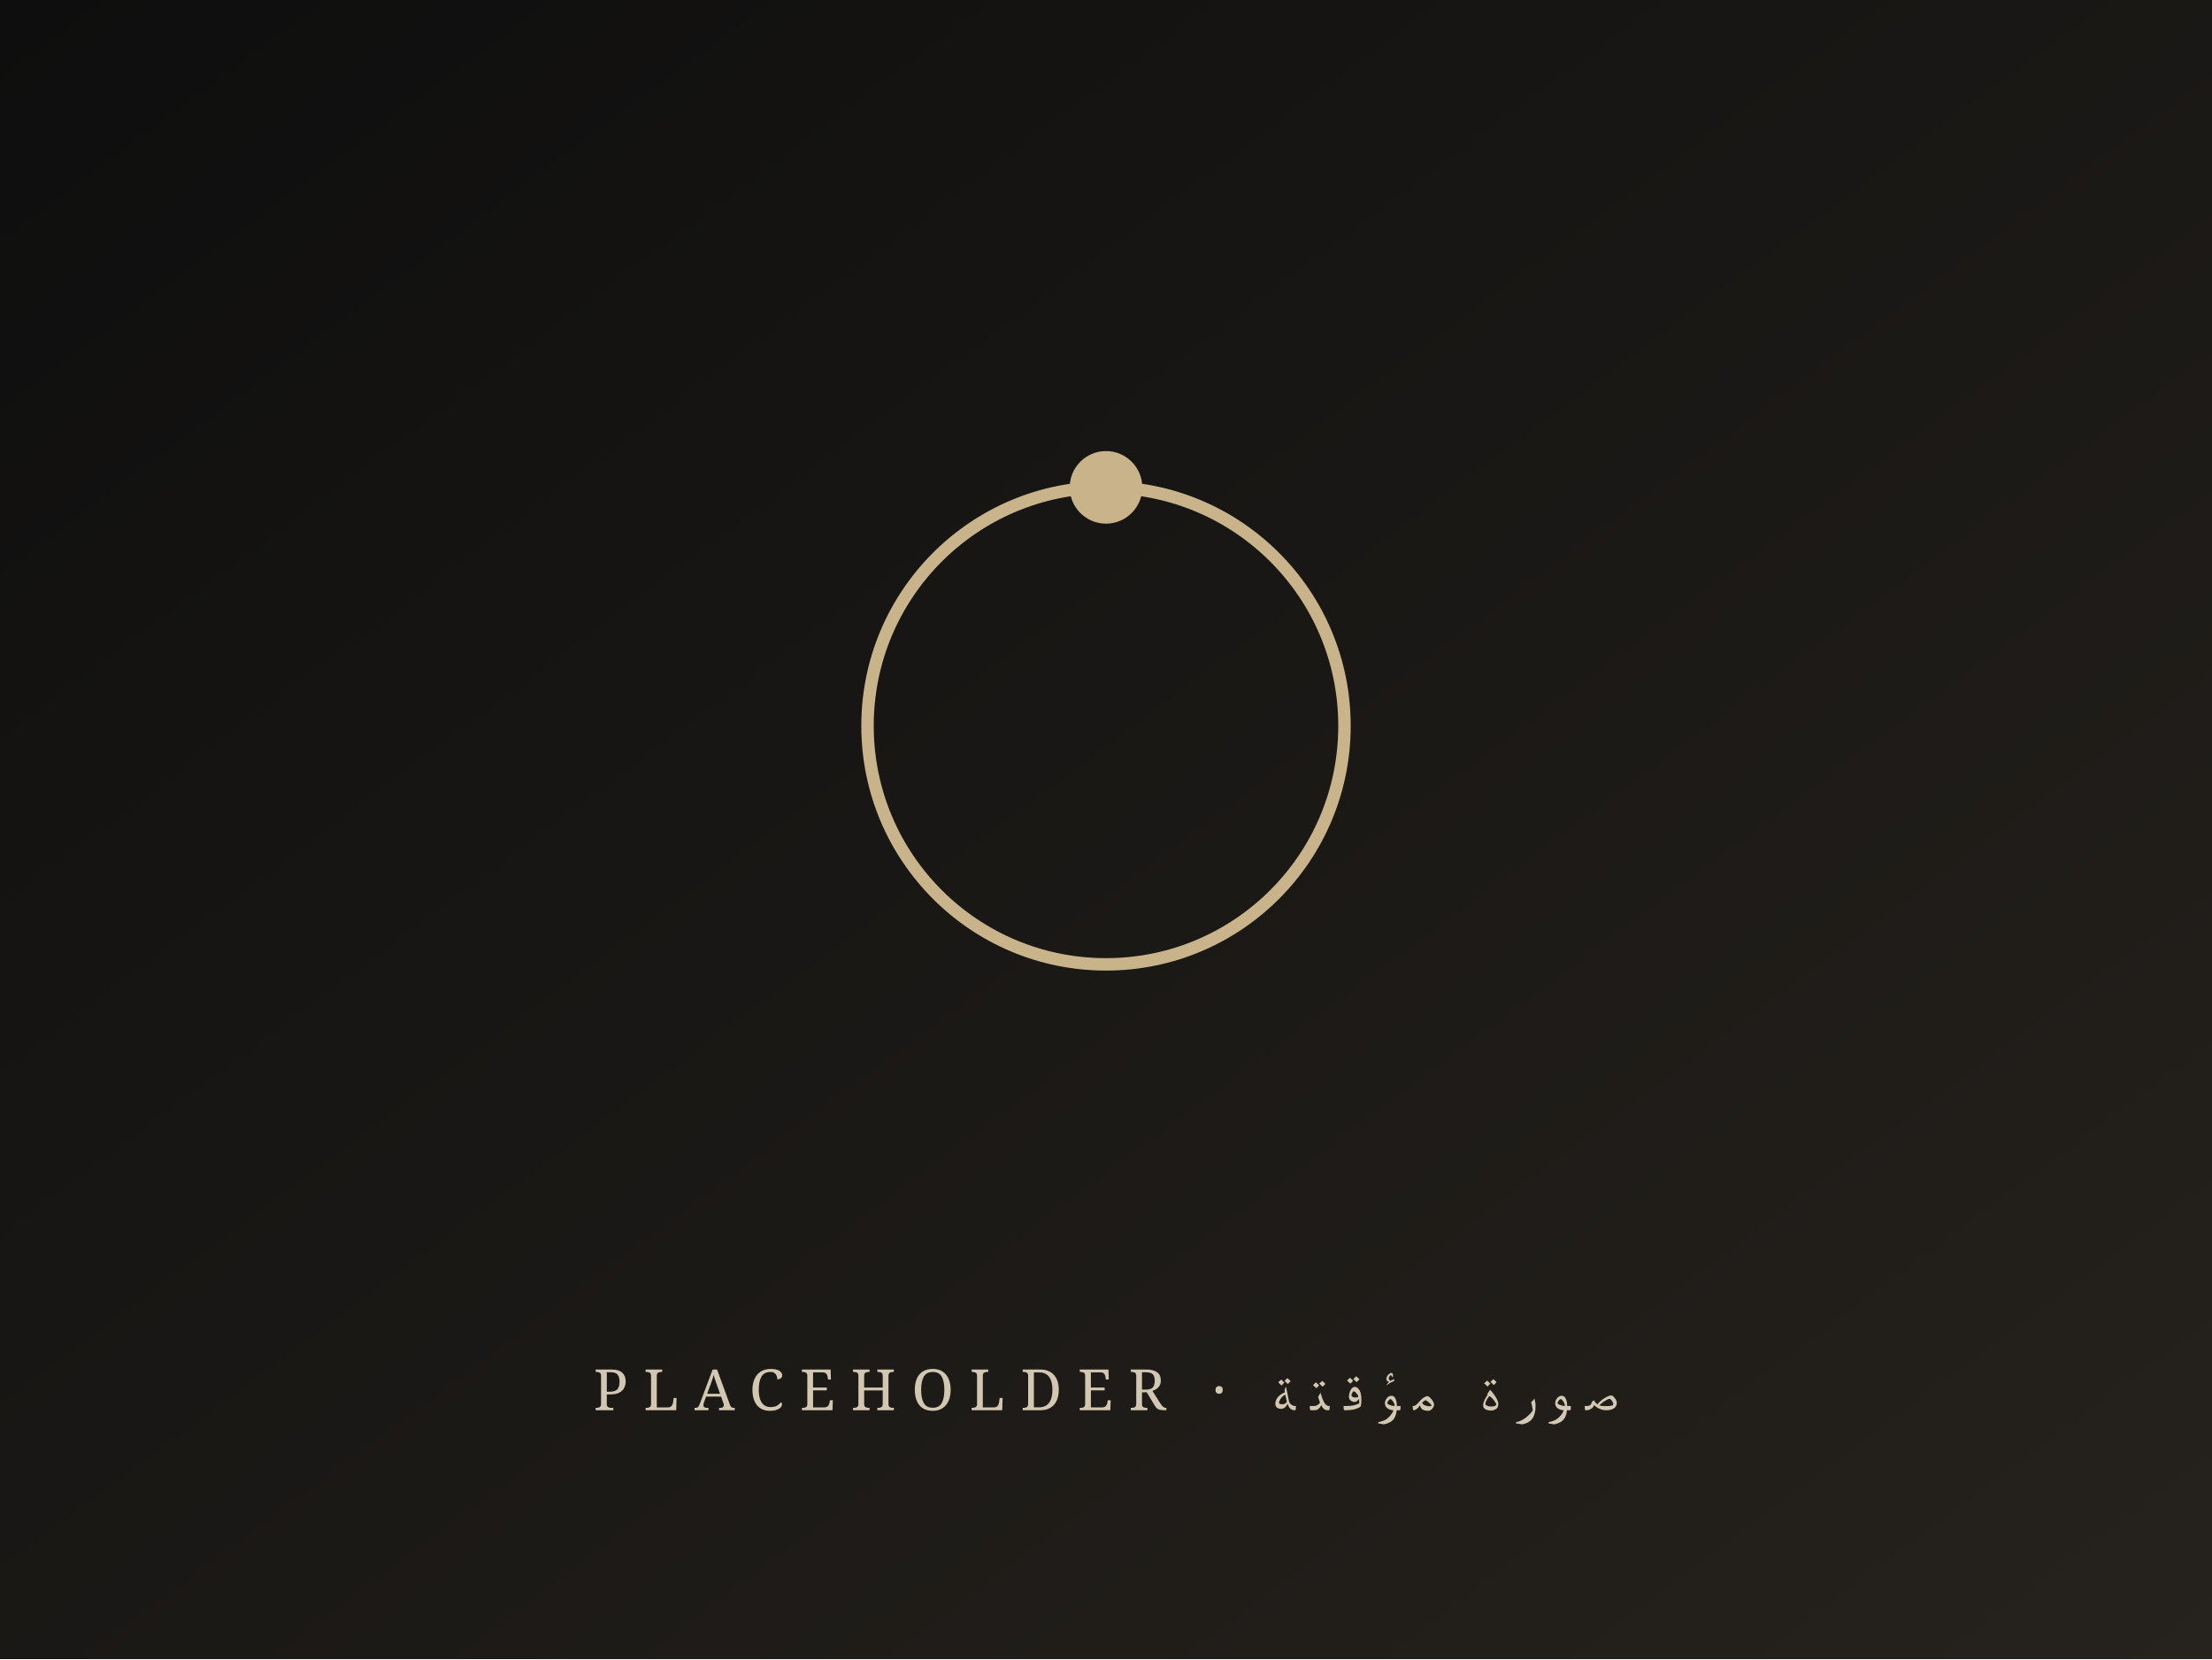
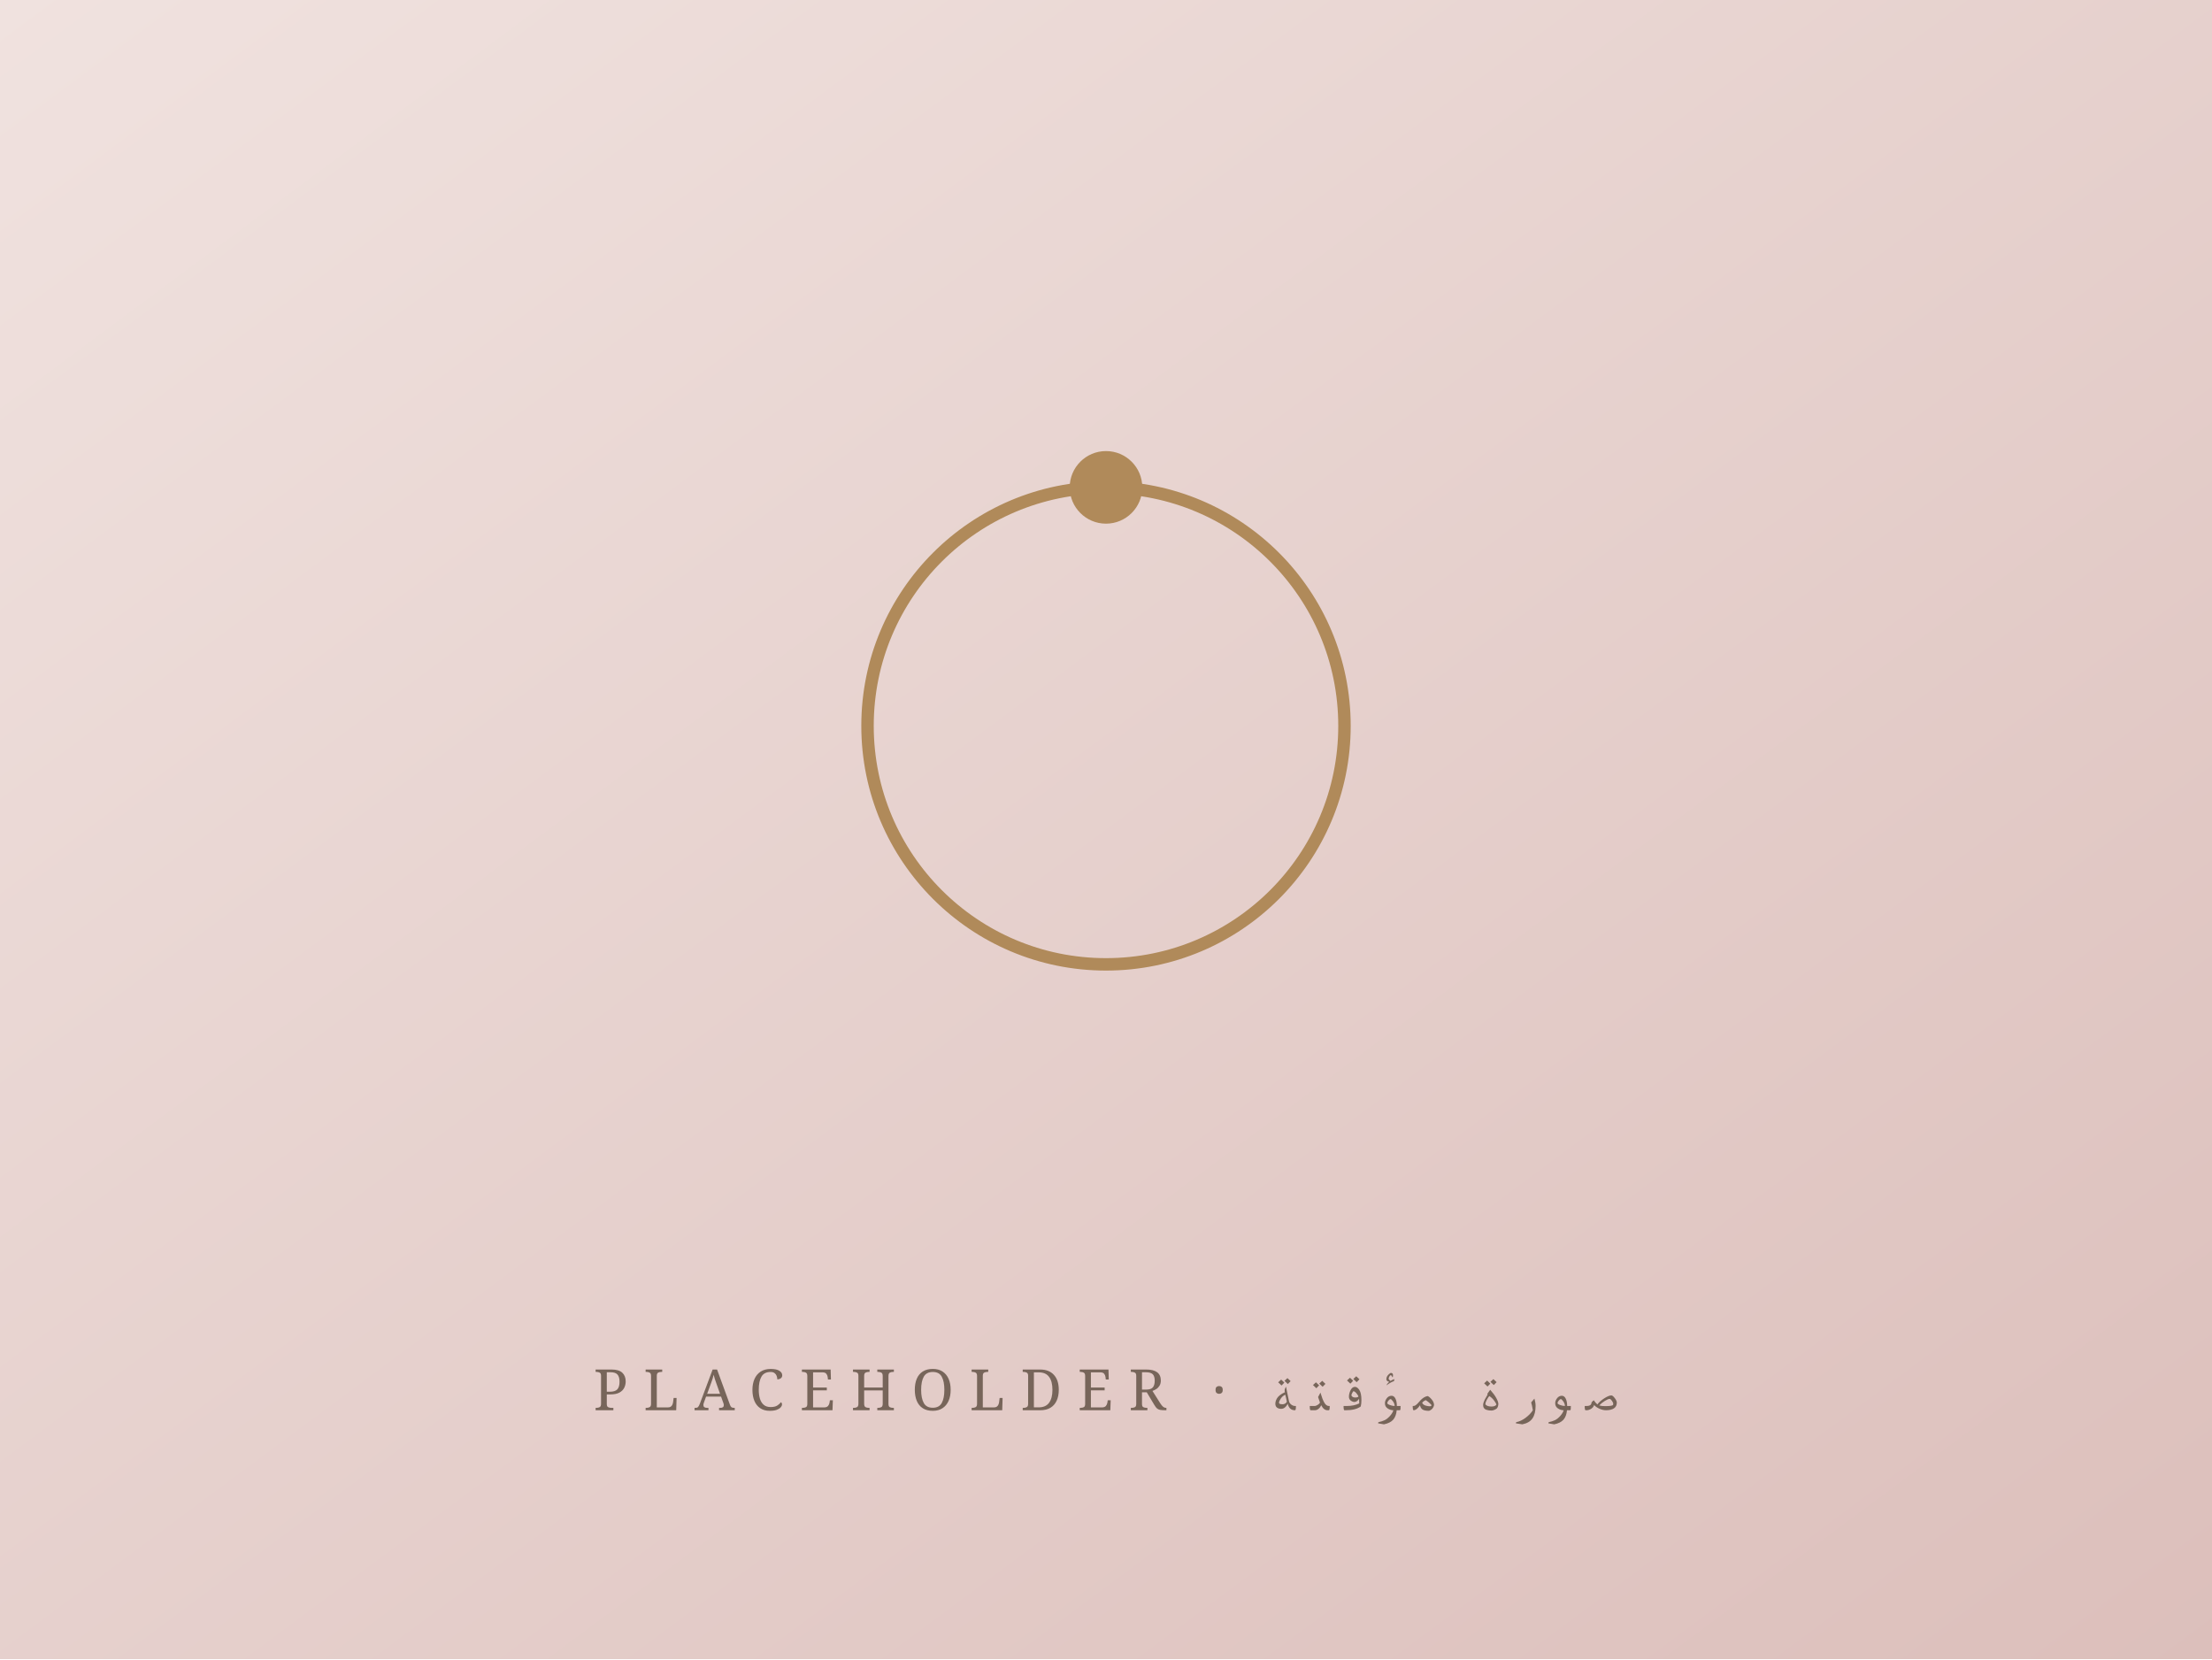
<svg xmlns="http://www.w3.org/2000/svg" viewBox="0 0 1200 900" role="img" aria-label="Placeholder image — replace with a real photo">
  <defs>
    <linearGradient id="g" x1="0" y1="0" x2="1" y2="1">
-       <stop offset="0" stop-color="#0e0e0e" />
-       <stop offset="1" stop-color="#26221d" />
+       <stop offset="0" stop-color="#f0e2df" />
+       <stop offset="1" stop-color="#dcbfbb" />
    </linearGradient>
  </defs>
  <rect width="1200" height="900" fill="url(#g)" />
  <g transform="translate(600 393.75) scale(2.8125)">
-     <circle cx="0" cy="0" r="46" fill="none" stroke="#c9b38a" stroke-width="2.4" />
-     <circle cx="0" cy="-46" r="7" fill="#c9b38a" />
+     <circle cx="0" cy="0" r="46" fill="none" stroke="#b08a5a" stroke-width="2.4" />
+     <circle cx="0" cy="-46" r="7" fill="#b08a5a" />
  </g>
-   <text x="50%" y="765" text-anchor="middle" font-family="Georgia, serif" font-size="30.938" letter-spacing="8.438" fill="#e6dac3" opacity=".9">PLACEHOLDER · صورة مؤقتة</text>
+   <text x="50%" y="765" text-anchor="middle" font-family="Georgia, serif" font-size="30.938" letter-spacing="8.438" fill="#6b5a4e" opacity=".9">PLACEHOLDER · صورة مؤقتة</text>
</svg>
